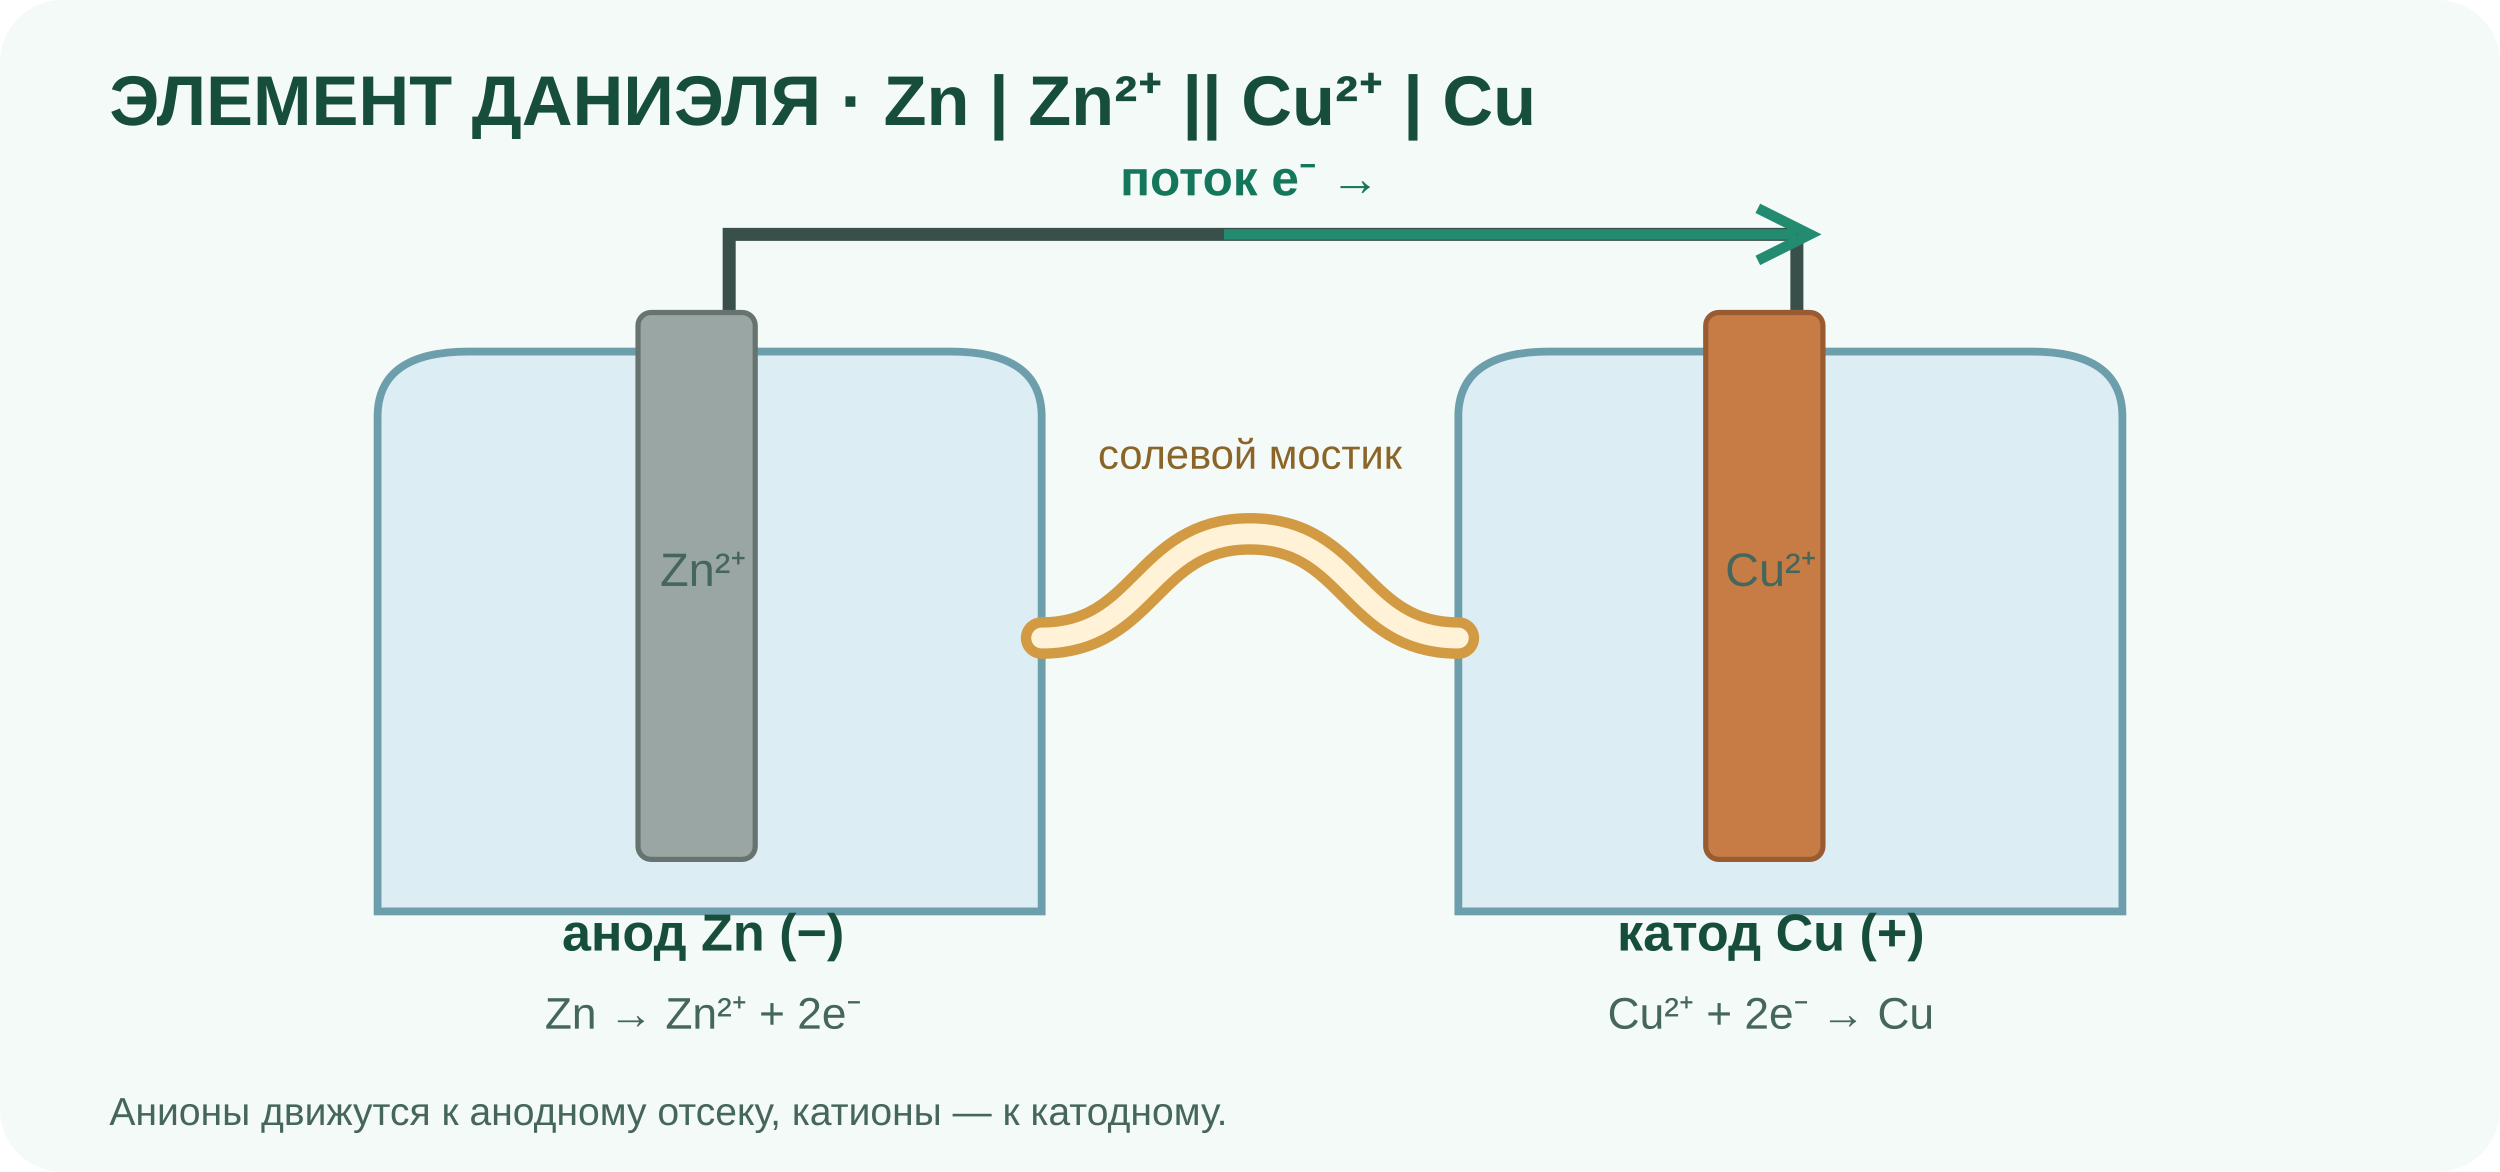
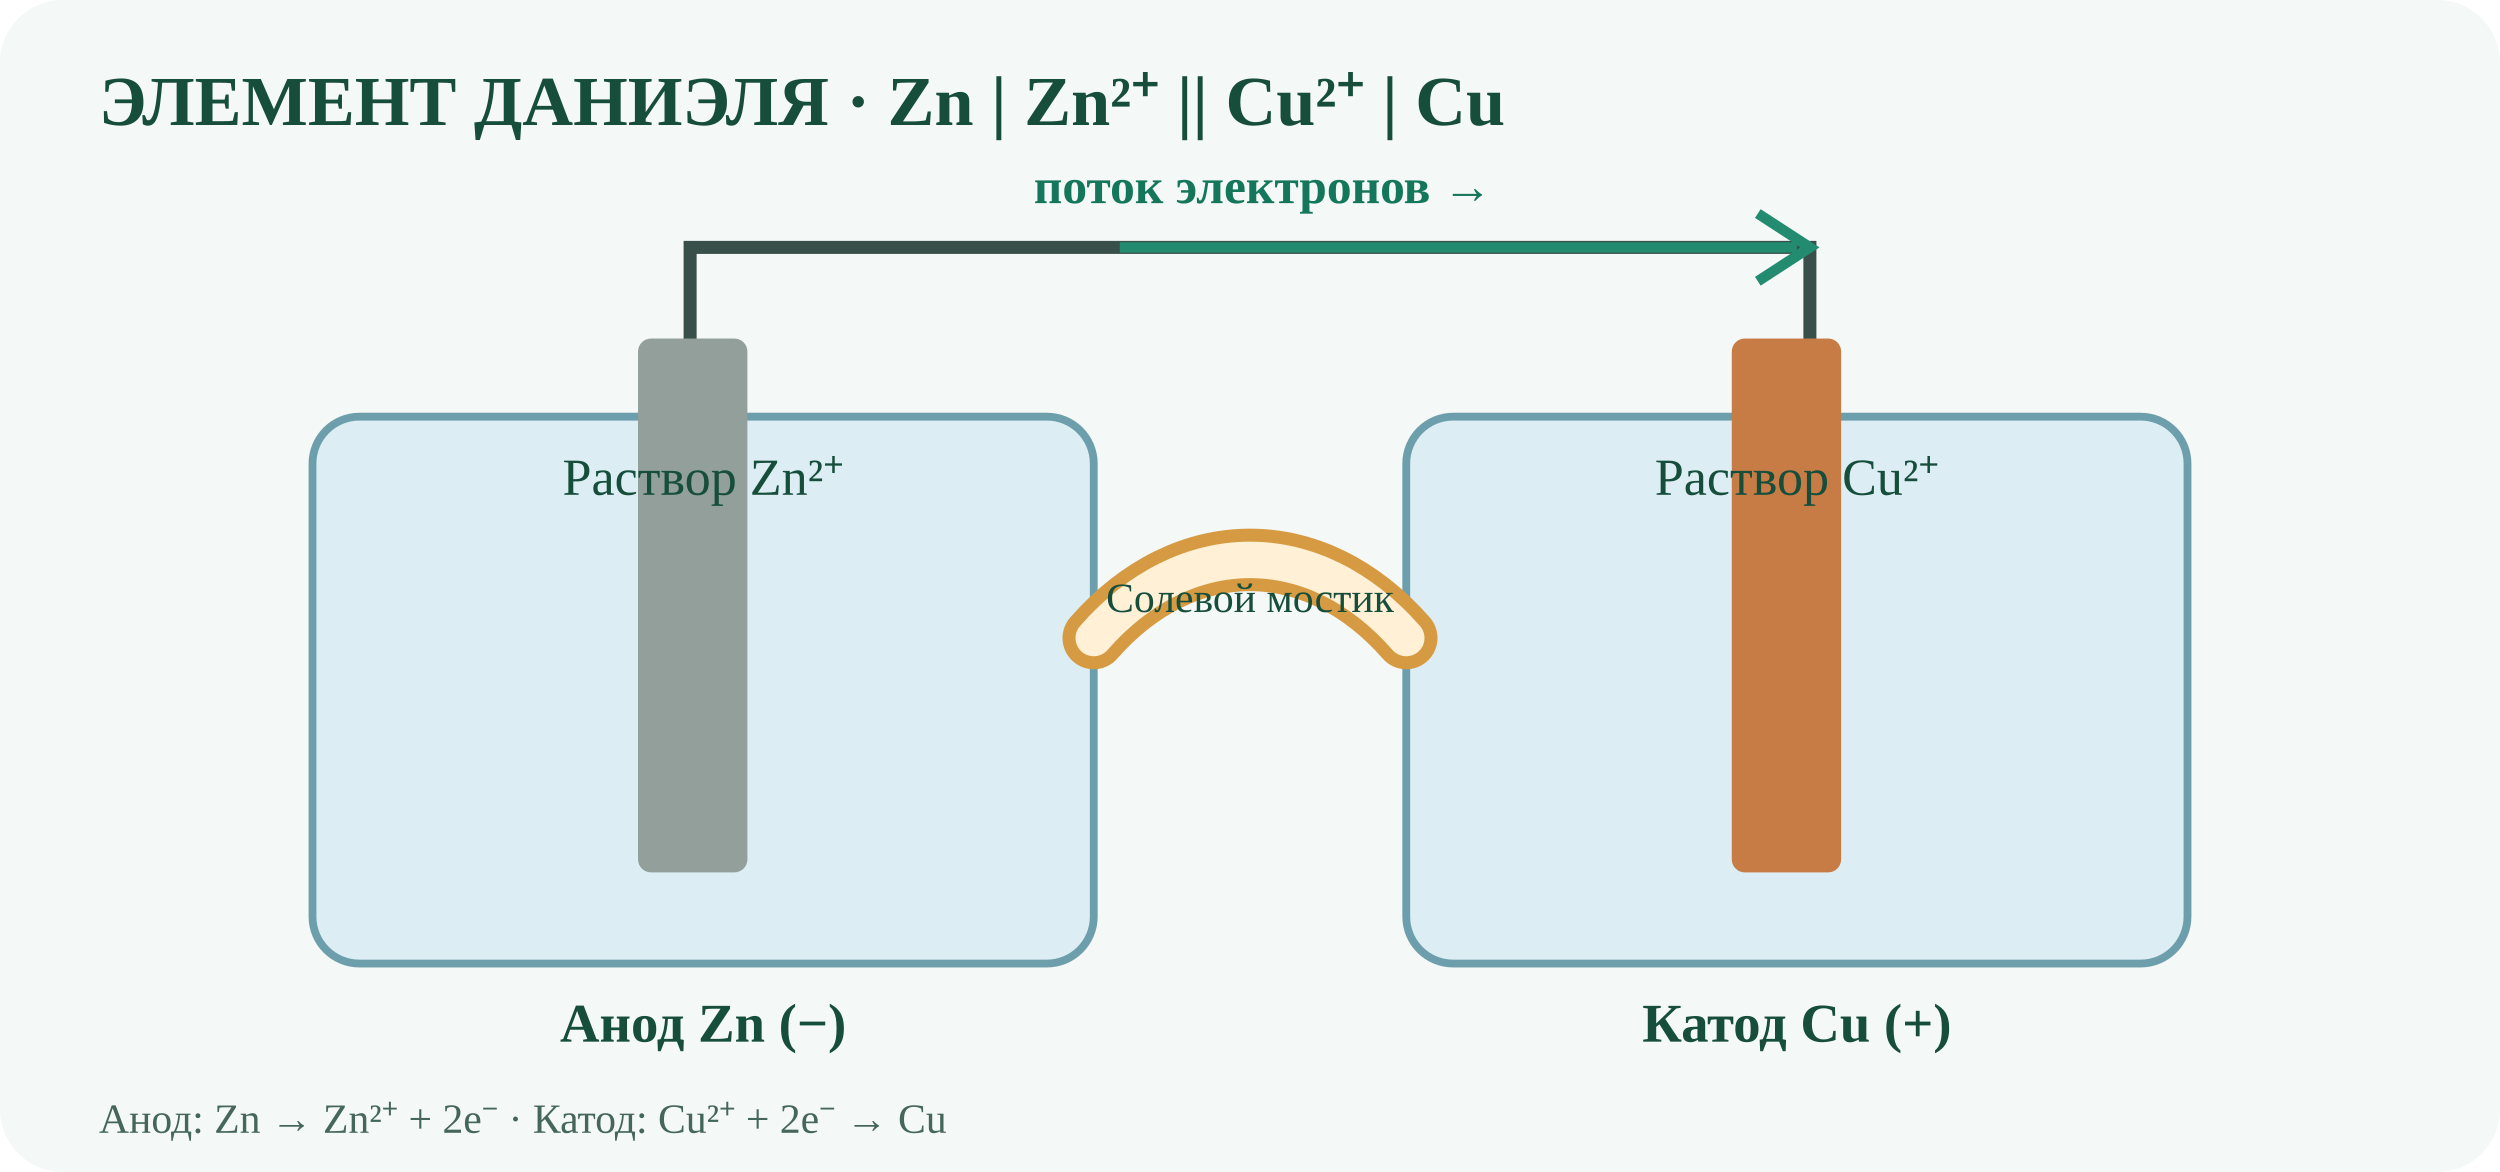
<svg xmlns="http://www.w3.org/2000/svg" viewBox="0 0 960 450" role="img" aria-labelledby="t d">
-   <rect width="960" height="450" rx="24" fill="#f3faf7" />
-   <text x="42" y="48" font-family="Arial" font-size="27" font-weight="700" fill="#164e3b">ЭЛЕМЕНТ ДАНИЭЛЯ · Zn | Zn²⁺ || Cu²⁺ | Cu</text>
+   <rect width="960" height="450" rx="24" fill="#f4f8f6" />
+   <text x="38" y="48" font-size="27" font-weight="700" fill="#164e3b">ЭЛЕМЕНТ ДАНИЭЛЯ · Zn | Zn²⁺ || Cu²⁺ | Cu</text>
+   <path d="M265 140 V95 H695 V140" fill="none" stroke="#394f49" stroke-width="5" />
+   <path d="M430 95 H690 M675 82 L695 95 L675 108" fill="none" stroke="#238b70" stroke-width="4" />
+   <text x="485" y="78" text-anchor="middle" font-size="19" font-weight="700" fill="#14765a">поток электронов →</text>
  <g>
-     <path d="M280 125 V90 H690 V125" fill="none" stroke="#394f49" stroke-width="5" />
-     <path d="M470 90 H690" stroke="#238b70" stroke-width="4" />
-     <path d="M675 80 L695 90 L675 100" fill="none" stroke="#238b70" stroke-width="4" />
-     <text x="480" y="75" text-anchor="middle" font-family="Arial" font-size="19" font-weight="700" fill="#14765a">поток e⁻ →</text>
-     <path d="M145 160 Q145 135 180 135 H365 Q400 135 400 160 V350 H145 Z" fill="#dceef4" stroke="#6d9eac" stroke-width="3" />
-     <path d="M560 160 Q560 135 595 135 H780 Q815 135 815 160 V350 H560 Z" fill="#dceef4" stroke="#6d9eac" stroke-width="3" />
-     <rect x="245" y="120" width="45" height="210" rx="5" fill="#9aa6a4" stroke="#66736f" stroke-width="2" />
-     <rect x="655" y="120" width="45" height="210" rx="5" fill="#c77c45" stroke="#995b32" stroke-width="2" />
-     <path d="M400 245 C440 245 440 205 480 205 C520 205 520 245 560 245" fill="none" stroke="#d29a42" stroke-width="16" stroke-linecap="round" />
-     <path d="M400 245 C440 245 440 205 480 205 C520 205 520 245 560 245" fill="none" stroke="#fff2d7" stroke-width="8" stroke-linecap="round" />
-     <g font-family="Arial" text-anchor="middle">
-       <text x="270" y="365" font-size="20" font-weight="700" fill="#164e3b">анод Zn (−)</text>
-       <text x="680" y="365" font-size="20" font-weight="700" fill="#164e3b">катод Cu (+)</text>
-       <text x="270" y="395" font-size="17" fill="#45665b">Zn → Zn²⁺ + 2e⁻</text>
-       <text x="680" y="395" font-size="17" fill="#45665b">Cu²⁺ + 2e⁻ → Cu</text>
-       <text x="480" y="180" font-size="16" fill="#8b6428">солевой мостик</text>
-       <text x="270" y="225" font-size="18" fill="#45665b">Zn²⁺</text>
-       <text x="680" y="225" font-size="18" fill="#45665b">Cu²⁺</text>
-     </g>
+     <rect x="120" y="160" width="300" height="210" rx="18" fill="#dceef4" stroke="#6d9eac" stroke-width="3" />
+     <rect x="540" y="160" width="300" height="210" rx="18" fill="#dceef4" stroke="#6d9eac" stroke-width="3" />
+     <rect x="245" y="130" width="42" height="205" rx="5" fill="#929f9b" />
+     <rect x="665" y="130" width="42" height="205" rx="5" fill="#c77c45" />
+     <path d="M420 245 C455 205 505 205 540 245" fill="none" stroke="#d69a42" stroke-width="24" stroke-linecap="round" />
+     <path d="M420 245 C455 205 505 205 540 245" fill="none" stroke="#fff0d6" stroke-width="14" stroke-linecap="round" />
  </g>
-   <text x="42" y="432" font-family="Arial" font-size="15" fill="#45665b">Анионы движутся к анодному отсеку, катионы — к катодному.</text>
+   <g text-anchor="middle" fill="#164e3b">
+     <text x="270" y="400" font-size="21" font-weight="700">Анод Zn (−)</text>
+     <text x="690" y="400" font-size="21" font-weight="700">Катод Cu (+)</text>
+     <text x="270" y="190" font-size="20">Раствор Zn²⁺</text>
+     <text x="690" y="190" font-size="20">Раствор Cu²⁺</text>
+     <text x="480" y="235" font-size="16">Солевой мостик</text>
+   </g>
+   <text x="38" y="435" font-size="16" fill="#45665b">Анод: Zn → Zn²⁺ + 2e⁻ · Катод: Cu²⁺ + 2e⁻ → Cu</text>
</svg>
